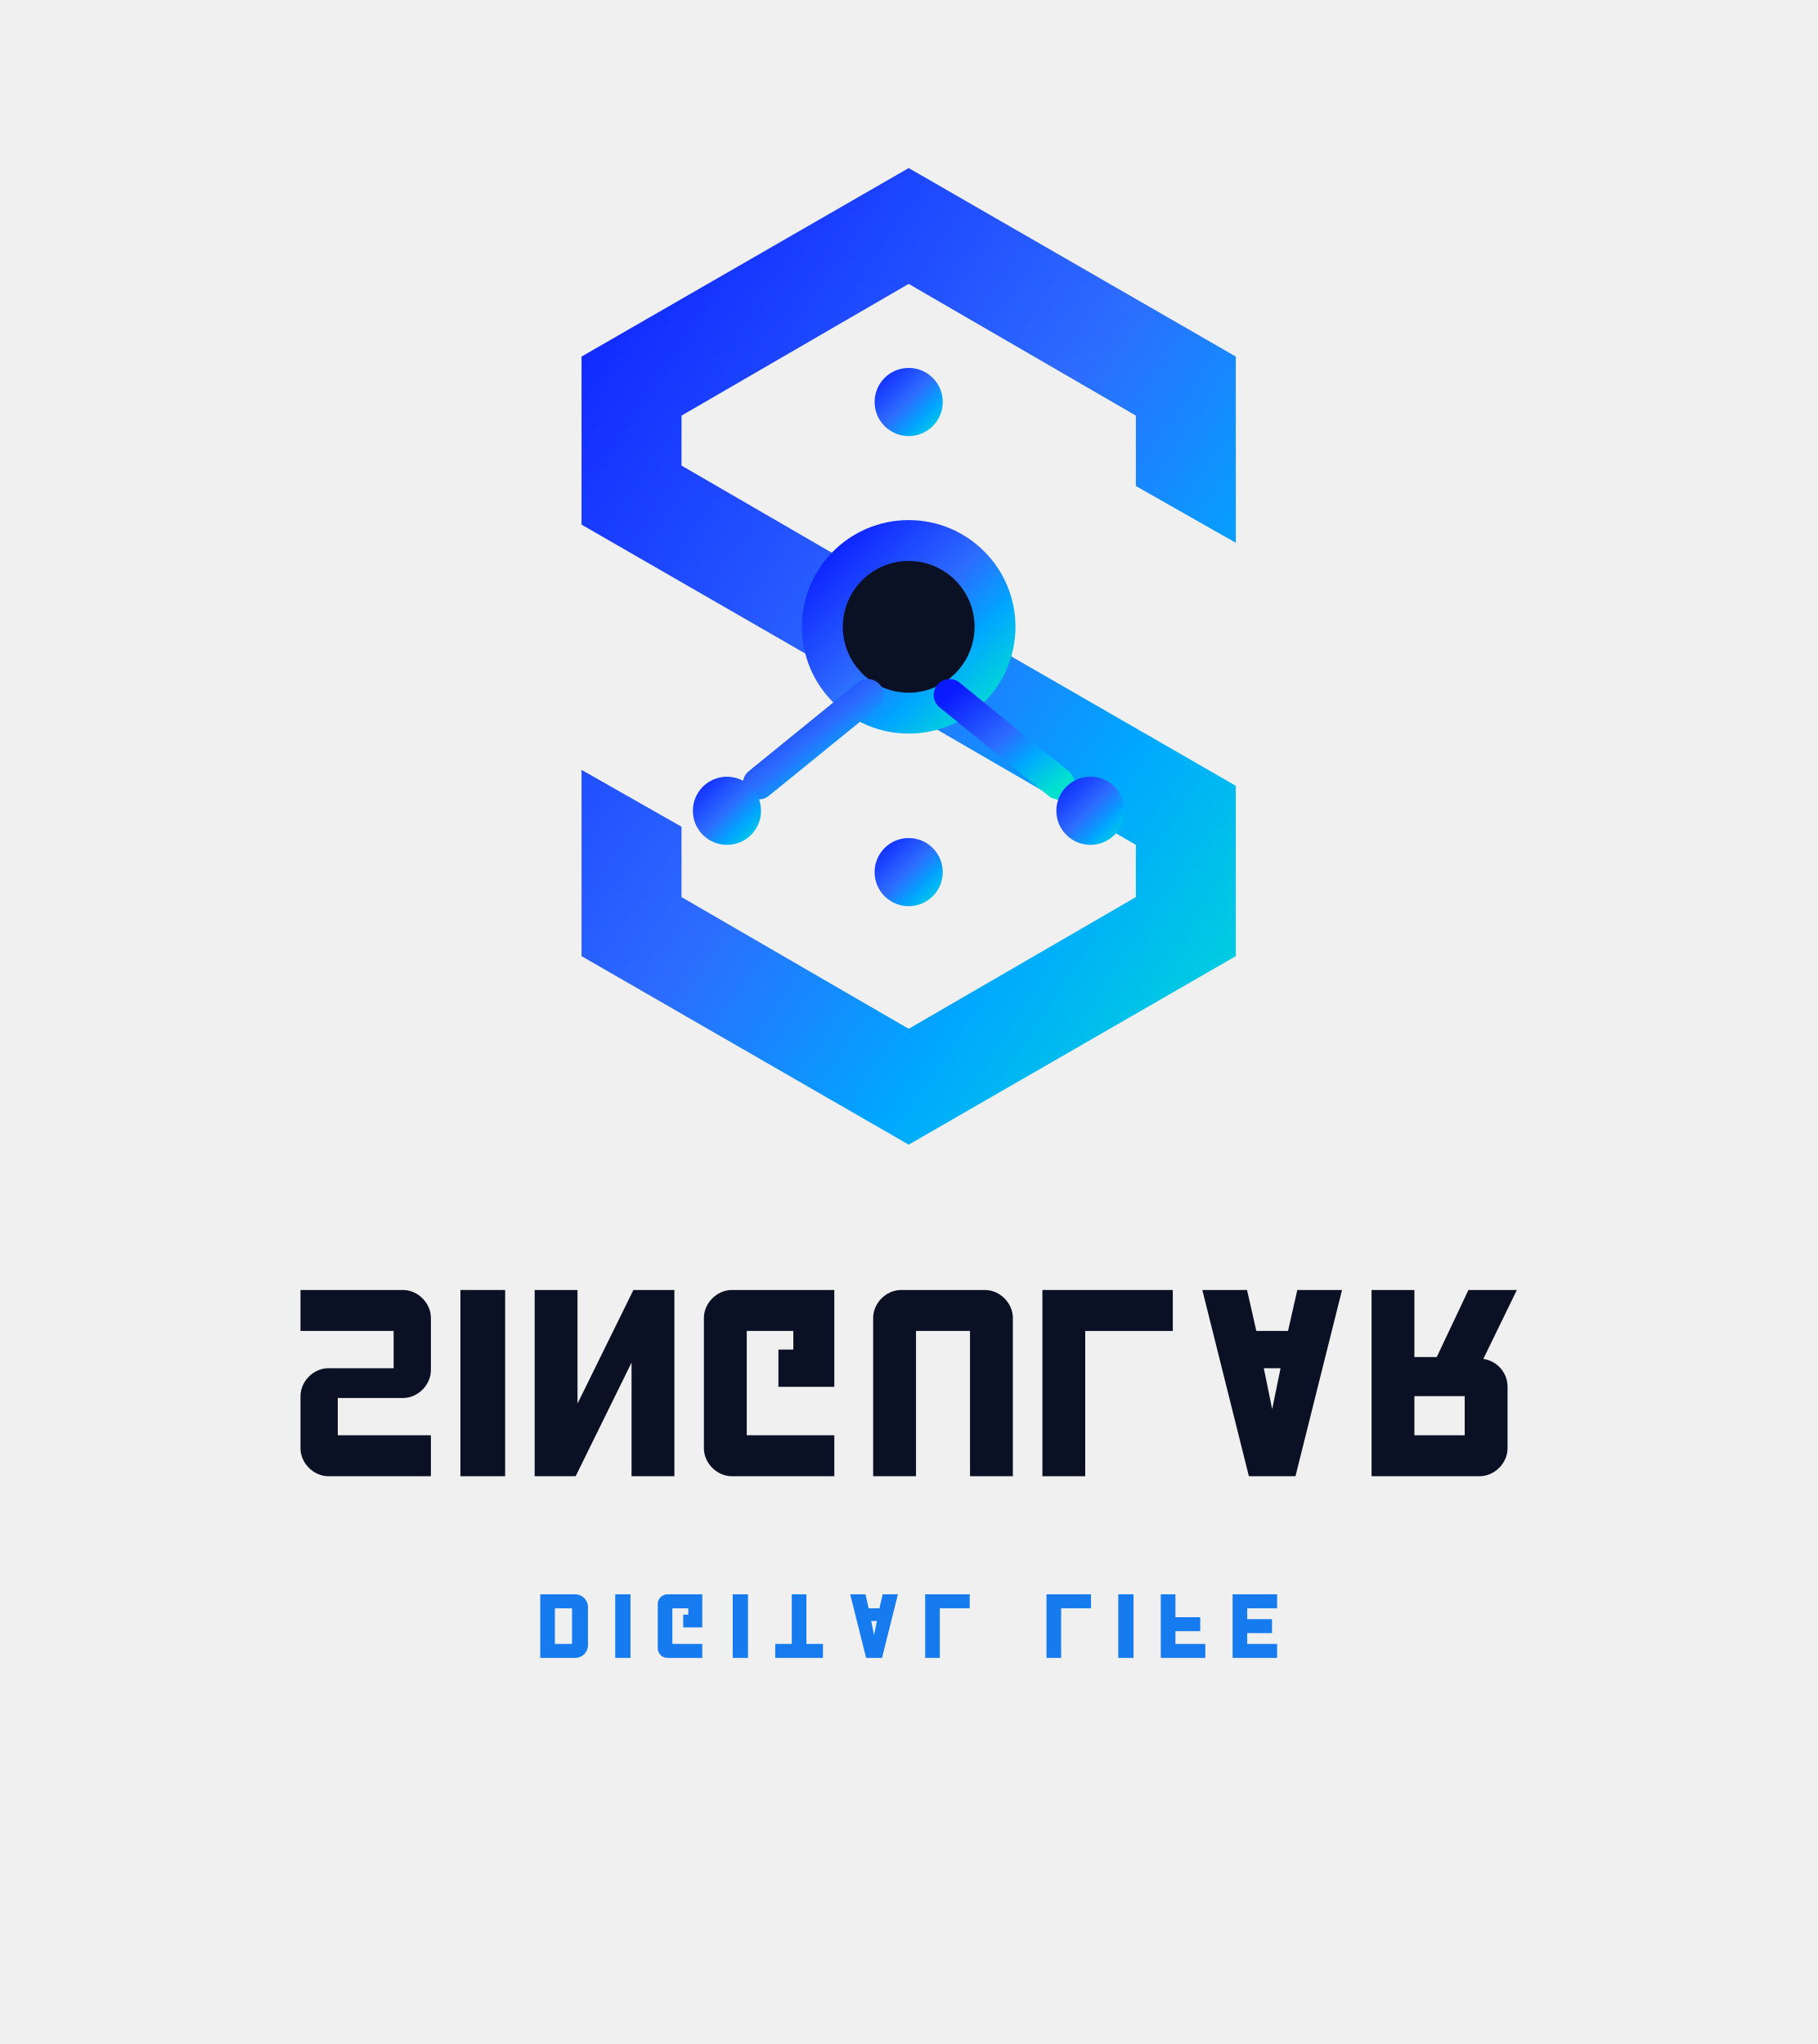
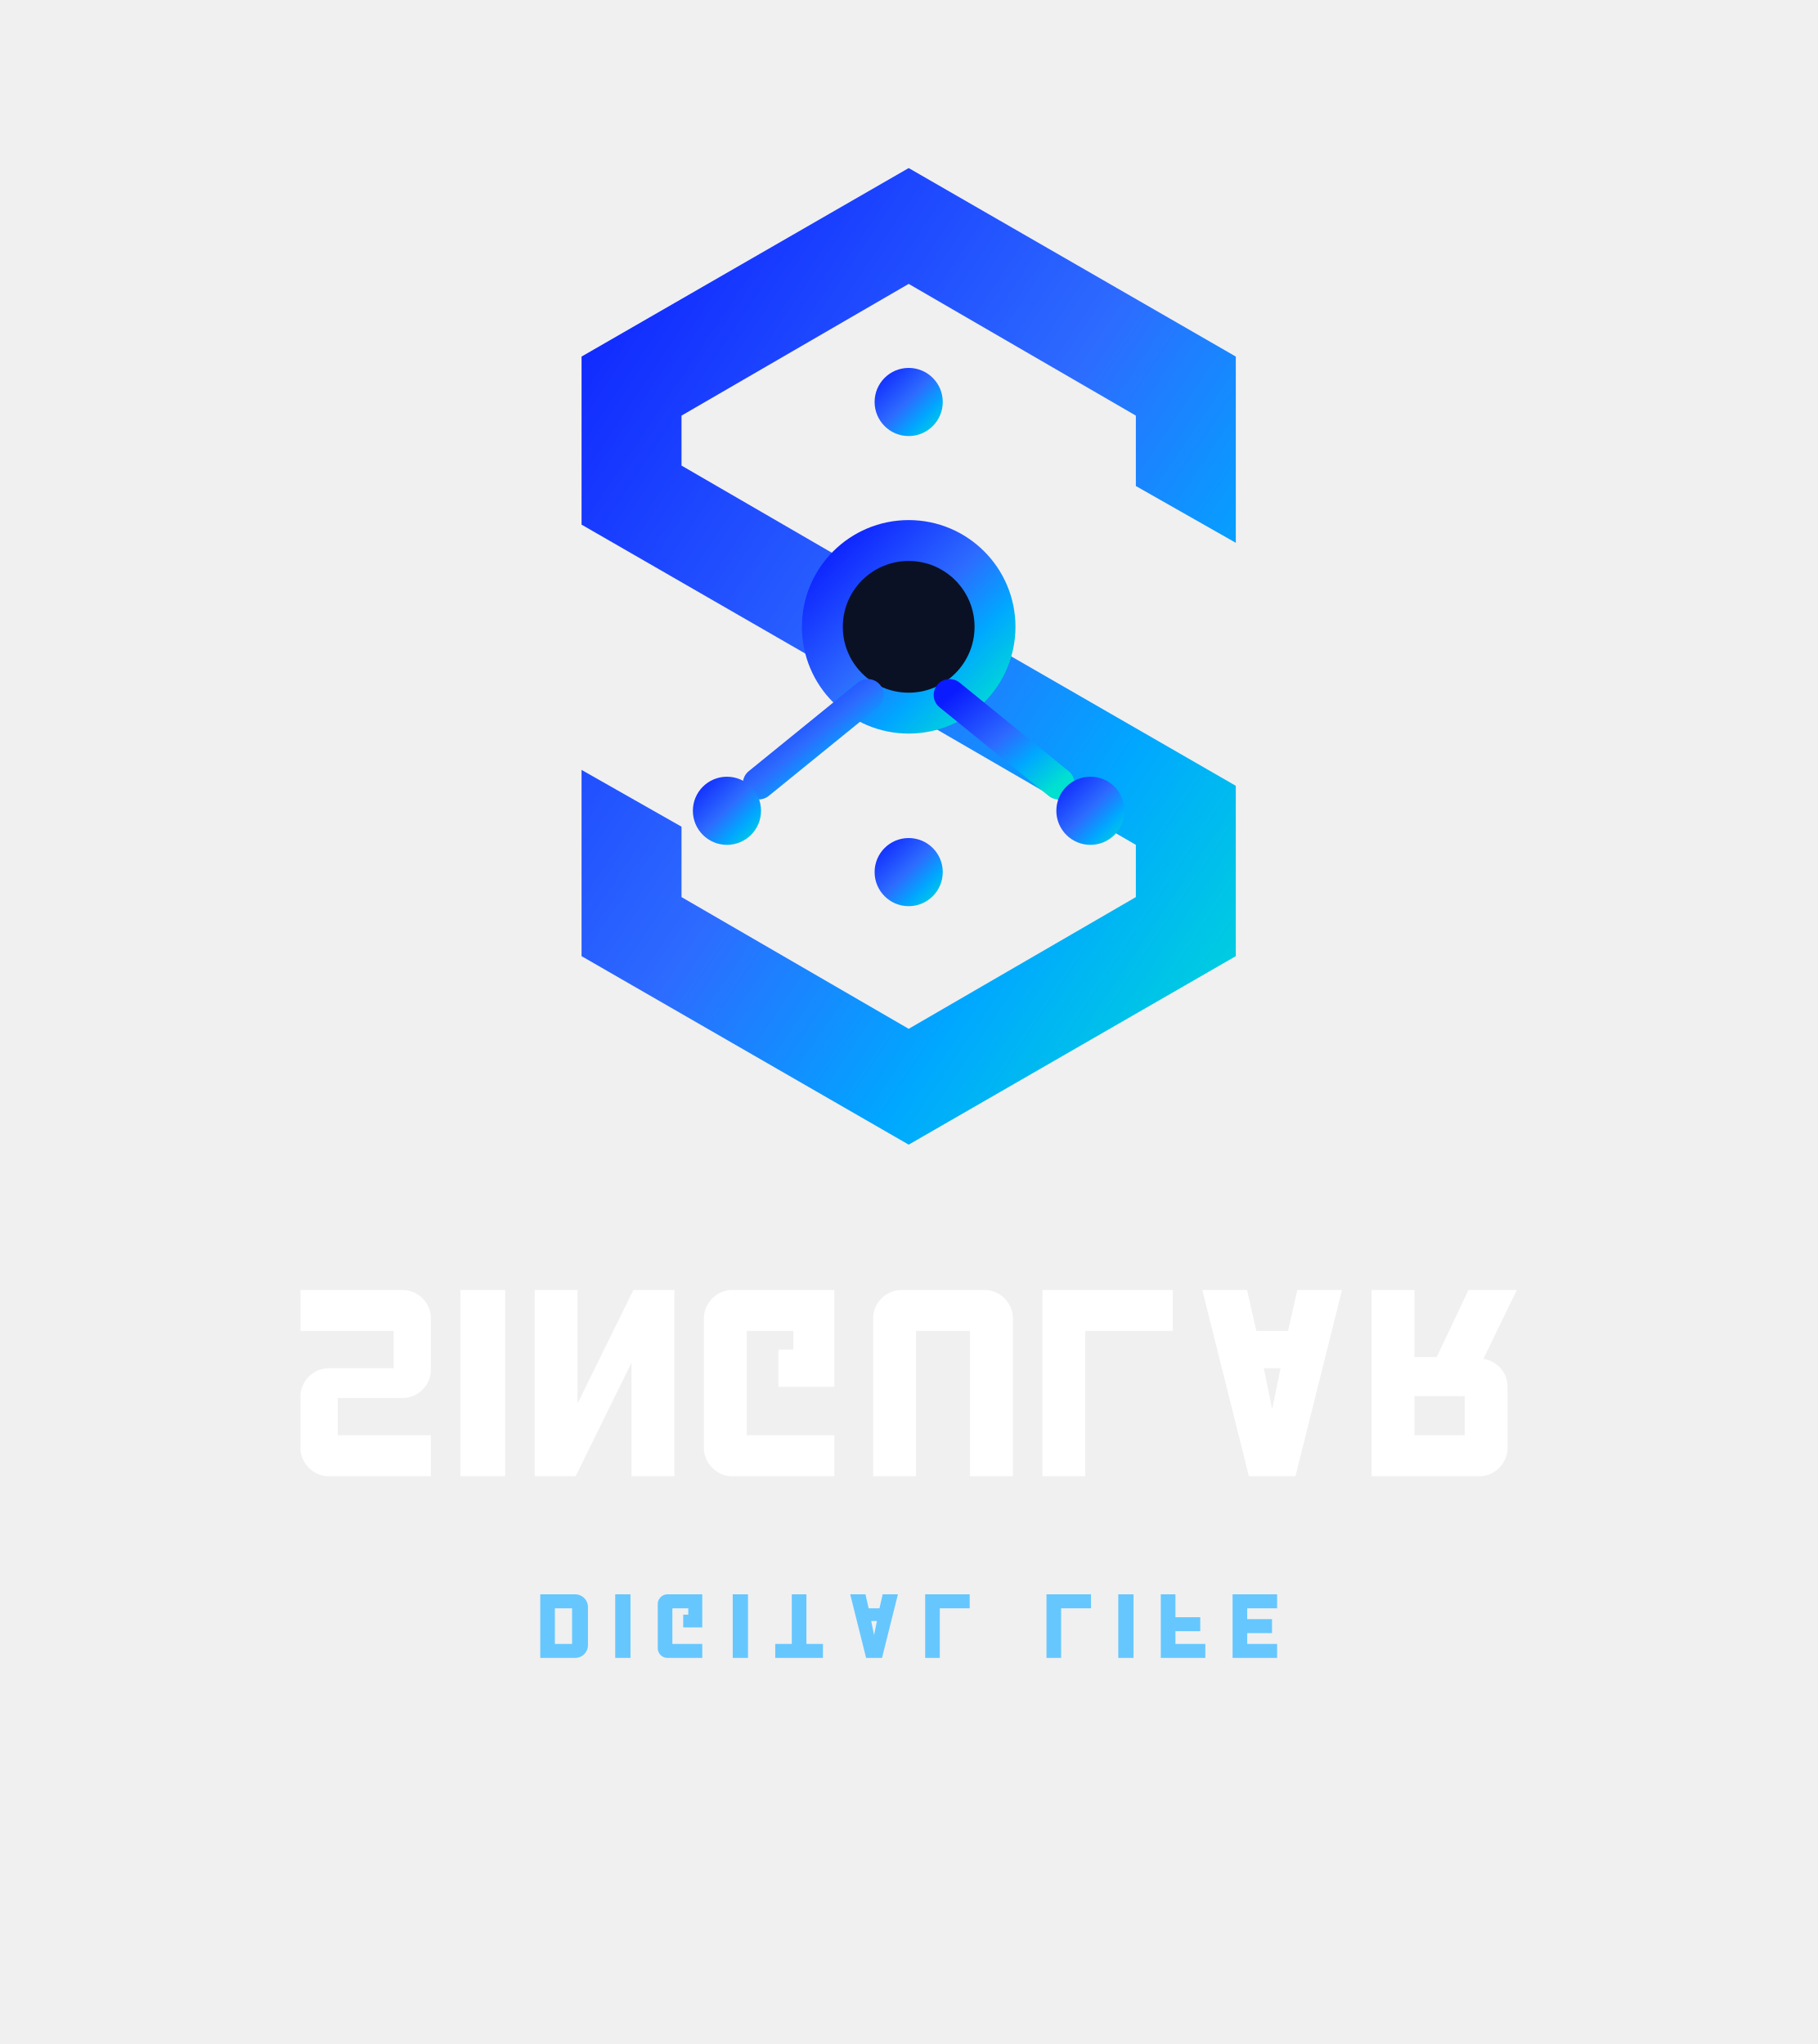
<svg xmlns="http://www.w3.org/2000/svg" viewBox="0 0 800 900" role="img" aria-labelledby="title desc">
  <defs>
    <linearGradient id="singularGradient" x1="0" y1="0" x2="1" y2="1">
      <stop offset="0" stop-color="#0A1BFF" />
      <stop offset=".48" stop-color="#2D6BFF" />
      <stop offset=".72" stop-color="#00A7FF" />
      <stop offset="1" stop-color="#00E0D1" />
    </linearGradient>
  </defs>
  <g transform="translate(144,20)">
    <path d="M112 210V137L256 54l144 83v82l-44-25v-31l-100-58-100 58v22l100 58 144 83v75l-144 83-144-83v-82l44 25v31l100 58 100-58v-23l-100-58-144-83z" fill="url(#singularGradient)" />
    <circle cx="256" cy="256" r="38" fill="#0B1124" stroke="url(#singularGradient)" stroke-width="18" />
    <g fill="none" stroke="url(#singularGradient)" stroke-width="14" stroke-linecap="round">
      <path d="M256 218V172" />
      <path d="M238 286l-48 39" />
      <path d="M274 286l48 39" />
      <path d="M256 294v53" />
    </g>
    <g fill="url(#singularGradient)">
      <circle cx="256" cy="157" r="15" />
      <circle cx="176" cy="337" r="15" />
      <circle cx="336" cy="337" r="15" />
      <circle cx="256" cy="364" r="15" />
    </g>
  </g>
-   <g fill="#0B1124" fill-rule="evenodd" aria-label="SINGULAR">
+   <g fill="#FFFFFF" fill-rule="evenodd" aria-label="SINGULAR">
    <path d="M70 0H15C7 0 0 7 0 15V43C0 51 7 58 15 58H50V78H0V100H55C63 100 70 93 70 85V57C70 49 63 42 55 42H20V22H70Z" transform="translate(132.28 650) scale(0.82 -0.82)" />
    <path d="M0 0H24V100H0Z" transform="translate(202.68 650) scale(0.82 -0.82)" />
    <path d="M0 100V0H22L52 61V0H75V100H53L23 39V100Z" transform="translate(235.36 650) scale(0.82 -0.82)" />
    <path d="M70 22V0H15C7 0 0 7 0 15V85C0 93 7 100 15 100H70V48H40V68H48V78H23V22Z" transform="translate(309.86 650) scale(0.82 -0.82)" />
    <path d="M0 0H23V78H52V0H75V85C75 93 68 100 60 100H15C7 100 0 93 0 85Z" transform="translate(384.36 650) scale(0.82 -0.82)" />
    <path d="M0 0H23V78H70V100H0Z" transform="translate(458.86 650) scale(0.82 -0.82)" />
    <path d="M0 100L25 0H50L75 100H51L46 78H29L24 100ZM33 58H42L37.5 36Z" transform="translate(529.26 650) scale(0.82 -0.82)" />
    <path d="M0 100V0H58C66 0 73 7 73 15V48C73 56 67 62 60 63L78 100H52L35 64H23V100ZM23 22V43H50V22Z" transform="translate(603.76 650) scale(0.82 -0.82)" />
  </g>
-   <g fill="#167BEF" fill-rule="evenodd" aria-label="DIGITAL LIFE">
+   <g fill="#66C7FF" fill-rule="evenodd" aria-label="DIGITAL LIFE">
    <path d="M0 100V0H55C66 0 75 9 75 20V80C75 91 66 100 55 100ZM23 22V78H50V22Z" transform="translate(237.82 730) scale(0.28 -0.28)" />
    <path d="M0 0H24V100H0Z" transform="translate(270.82 730) scale(0.28 -0.28)" />
    <path d="M70 22V0H15C7 0 0 7 0 15V85C0 93 7 100 15 100H70V48H40V68H48V78H23V22Z" transform="translate(289.54 730) scale(0.28 -0.28)" />
    <path d="M0 0H24V100H0Z" transform="translate(322.54 730) scale(0.28 -0.28)" />
    <path d="M0 0H75V22H49V100H26V22H0Z" transform="translate(341.26 730) scale(0.28 -0.28)" />
    <path d="M0 100L25 0H50L75 100H51L46 78H29L24 100ZM33 58H42L37.5 36Z" transform="translate(374.26 730) scale(0.28 -0.28)" />
    <path d="M0 0H23V78H70V100H0Z" transform="translate(407.26 730) scale(0.28 -0.28)" />
    <path d="M0 0H23V78H70V100H0Z" transform="translate(460.66 730) scale(0.28 -0.28)" />
    <path d="M0 0H24V100H0Z" transform="translate(492.26 730) scale(0.28 -0.28)" />
    <path d="M0 100V0H70V22H23V42H62V64H23V100Z" transform="translate(510.98 730) scale(0.28 -0.28)" />
    <path d="M0 100V0H70V22H23V39H62V61H23V78H70V100Z" transform="translate(542.58 730) scale(0.28 -0.28)" />
  </g>
</svg>
